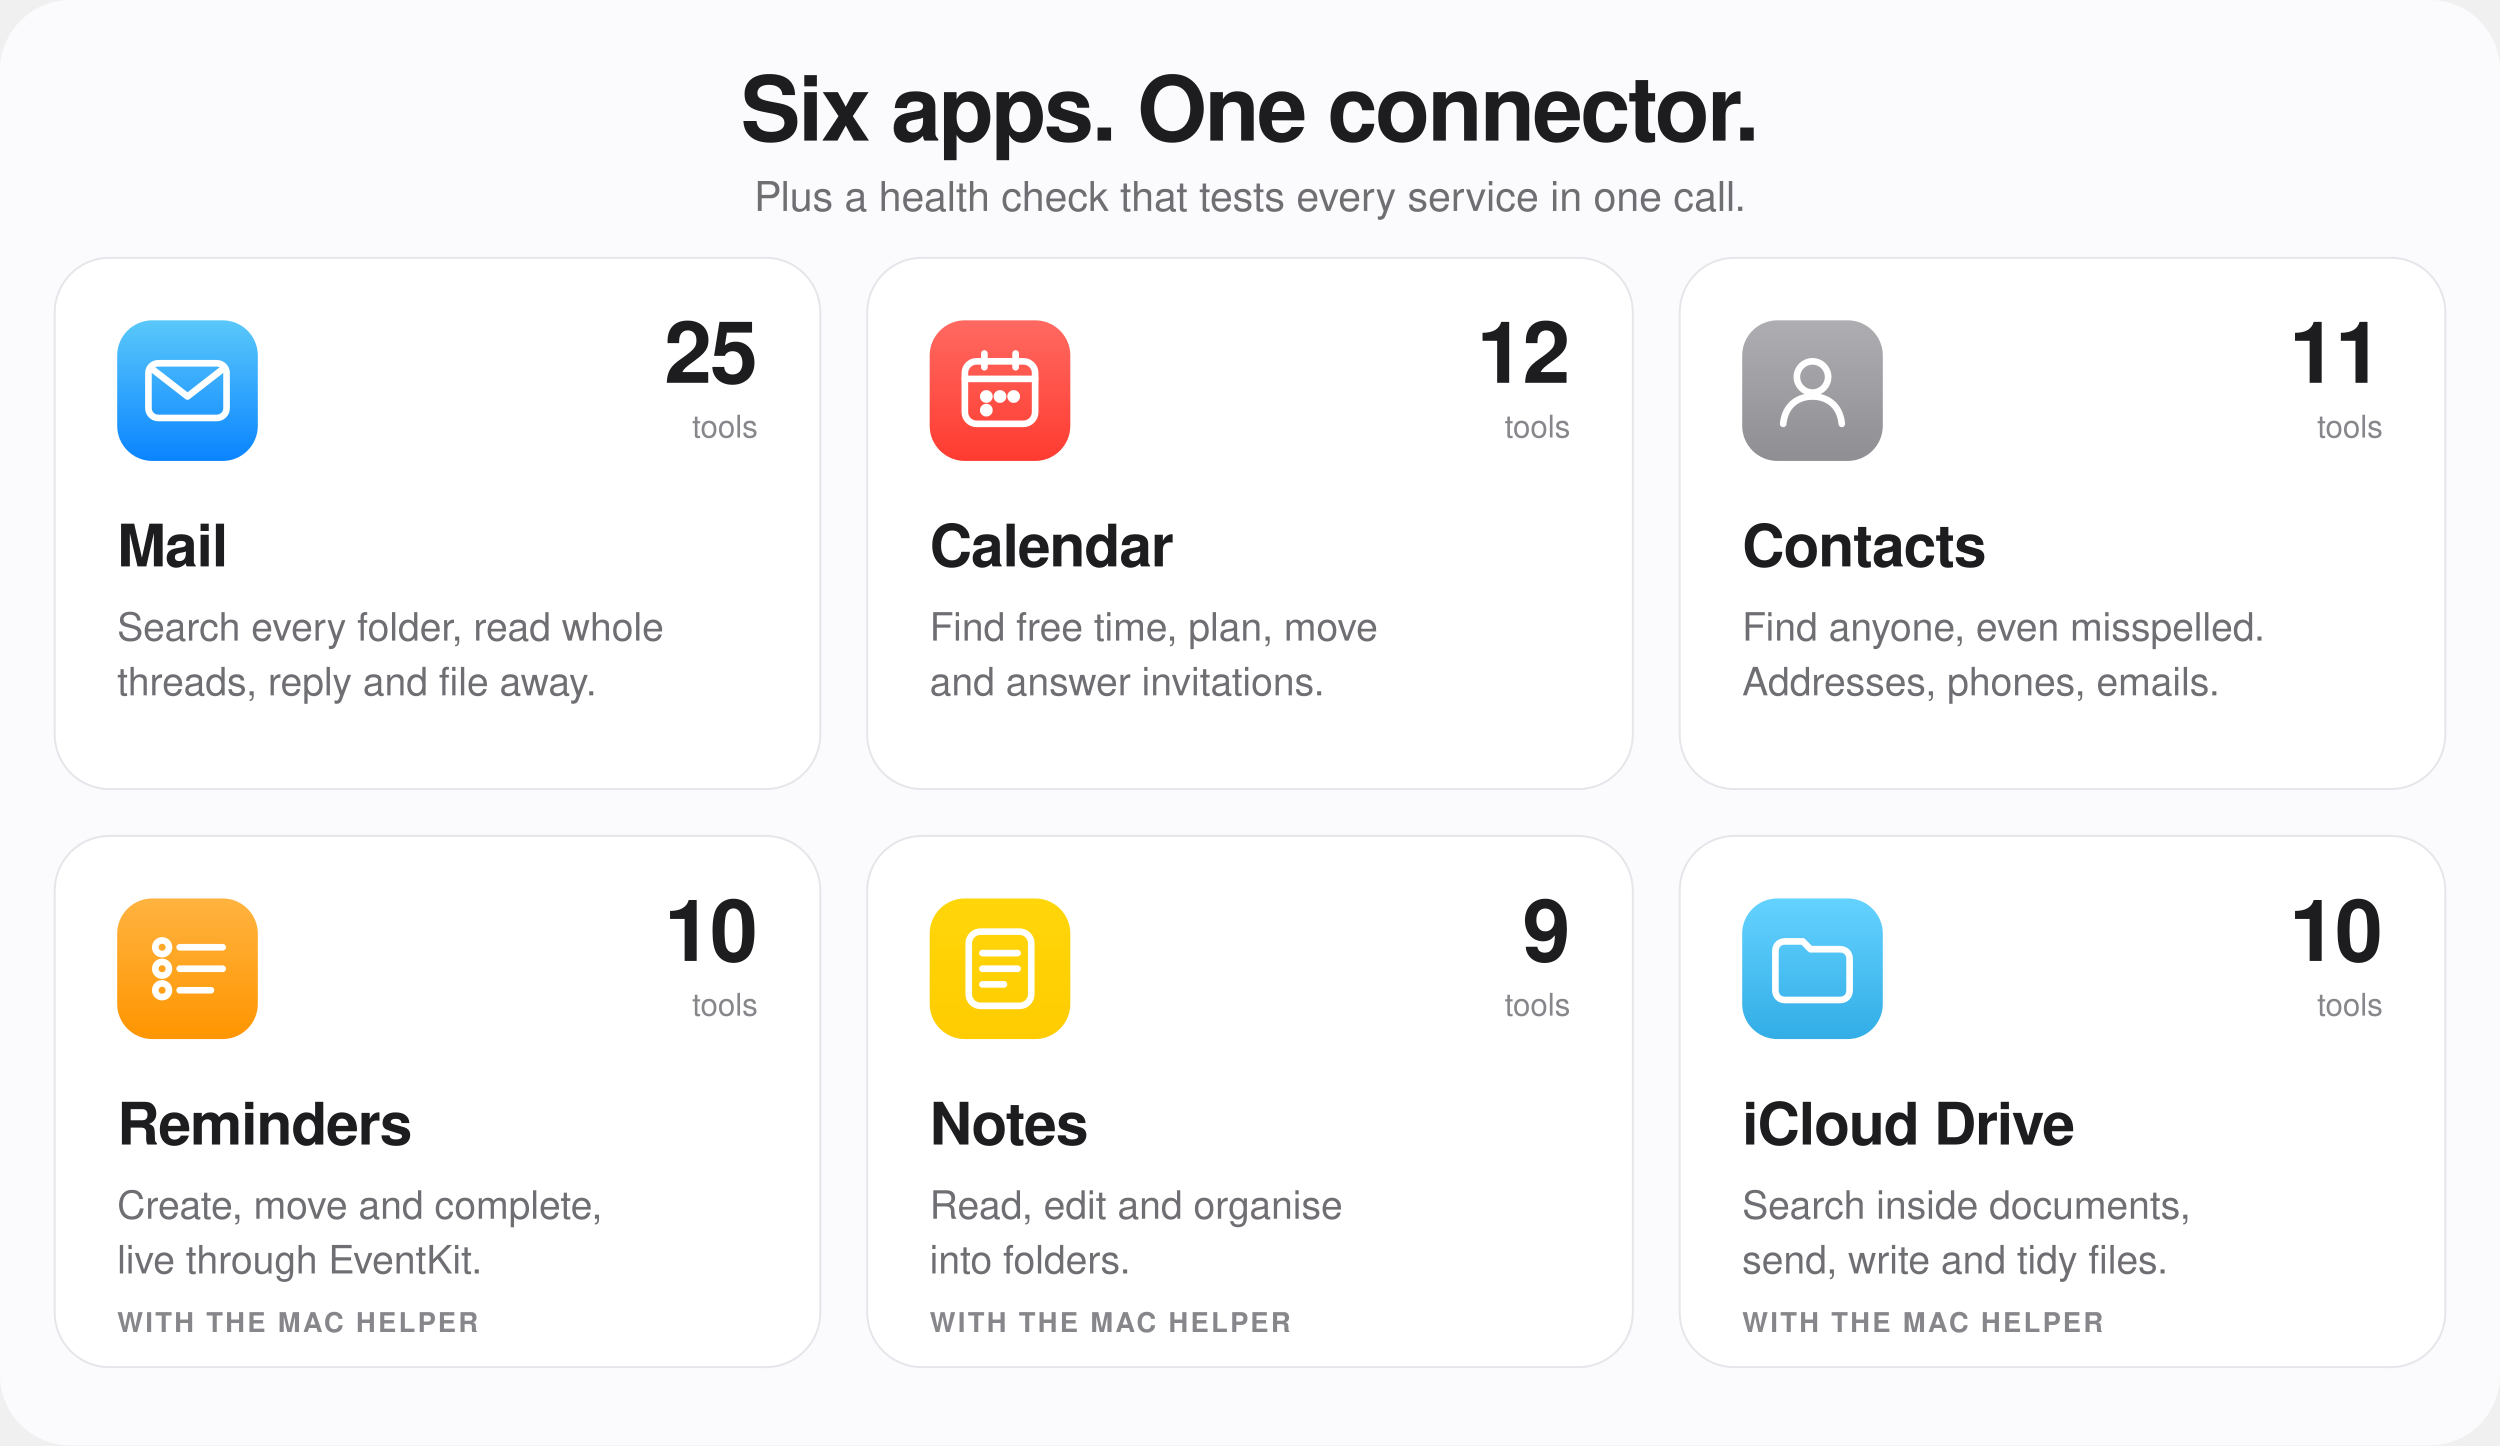
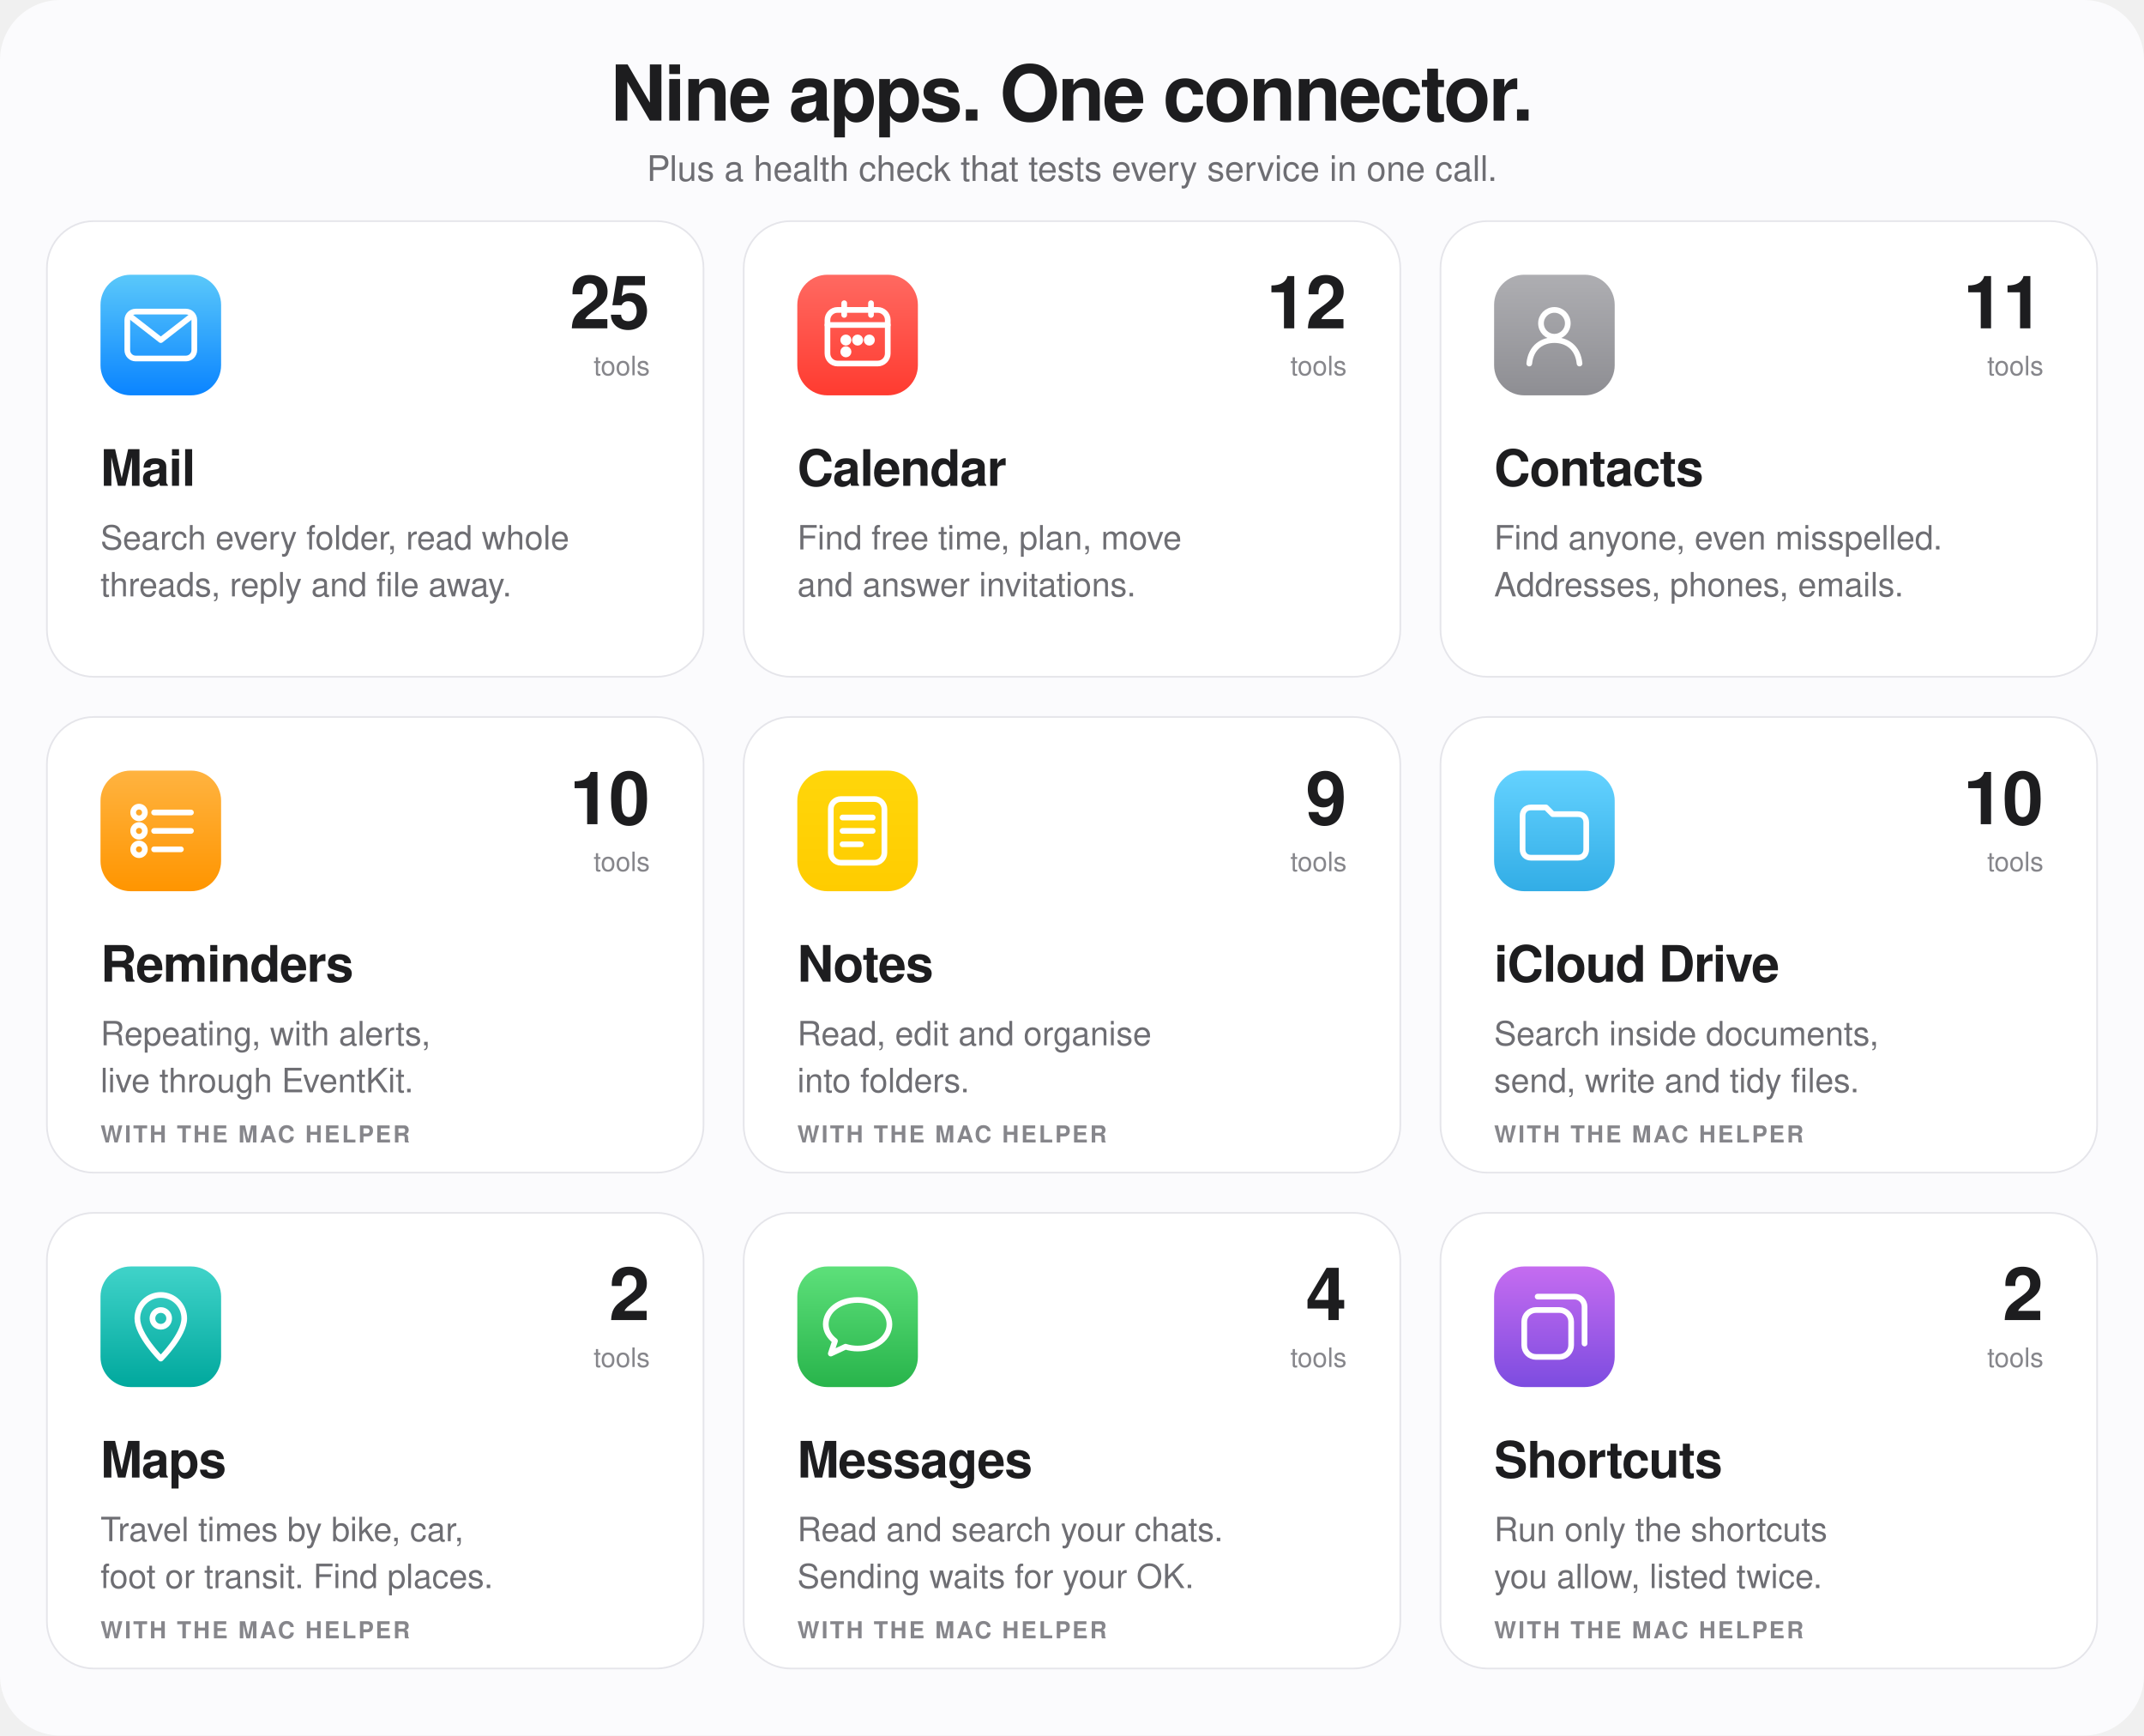
- <svg xmlns="http://www.w3.org/2000/svg" viewBox="0 0 1280 740" width="1280" height="740" role="img" aria-labelledby="t">
+ <svg xmlns="http://www.w3.org/2000/svg" viewBox="0 0 1280 1036" width="1280" height="1036" role="img" aria-labelledby="t">
  <style>text{font-family:-apple-system, BlinkMacSystemFont, 'SF Pro Display', 'Helvetica Neue', Helvetica, Arial, sans-serif}</style>
-   <rect width="1280" height="740" rx="36" fill="#fbfbfd" />
-   <text x="640" y="72" text-anchor="middle" font-size="46" font-weight="700" fill="#1d1d1f" letter-spacing="-1.2">Six apps. One connector.</text>
+   <rect width="1280" height="1036" rx="36" fill="#fbfbfd" />
+   <text x="640" y="72" text-anchor="middle" font-size="46" font-weight="700" fill="#1d1d1f" letter-spacing="-1.2">Nine apps. One connector.</text>
  <text x="640" y="108" text-anchor="middle" font-size="21" fill="#6e6e73">Plus a health check that tests every service in one call.</text>
  <g>
    <rect x="28" y="132" width="392" height="272" rx="28" fill="#ffffff" stroke="#e5e5ea" />
    <defs>
      <linearGradient id="g0" x1="0" y1="0" x2="0" y2="1">
        <stop offset="0" stop-color="#5ac8fa" />
        <stop offset="1" stop-color="#0a84ff" />
      </linearGradient>
    </defs>
    <rect x="60" y="164" width="72" height="72" rx="18" fill="url(#g0)" />
    <g transform="translate(74,178)" fill="none" stroke="#fff" stroke-width="3.4" stroke-linecap="round" stroke-linejoin="round">
      <rect x="2" y="8" width="40" height="28" rx="5" />
      <path d="M4 11 L22 25 L40 11" />
    </g>
    <text x="388" y="196" text-anchor="end" font-size="44" font-weight="700" fill="#1d1d1f" letter-spacing="-1">25</text>
    <text x="388" y="224" text-anchor="end" font-size="16" fill="#86868b">tools</text>
    <text x="60" y="290" font-size="30" font-weight="700" fill="#1d1d1f" letter-spacing="-0.5">Mail</text>
    <text x="60" y="328" font-size="20" fill="#6e6e73">Search every folder, read whole</text>
    <text x="60" y="356" font-size="20" fill="#6e6e73">threads, reply and file away.</text>
  </g>
  <g>
    <rect x="444" y="132" width="392" height="272" rx="28" fill="#ffffff" stroke="#e5e5ea" />
    <defs>
      <linearGradient id="g1" x1="0" y1="0" x2="0" y2="1">
        <stop offset="0" stop-color="#ff6961" />
        <stop offset="1" stop-color="#ff3b30" />
      </linearGradient>
    </defs>
    <rect x="476" y="164" width="72" height="72" rx="18" fill="url(#g1)" />
    <g transform="translate(490,178)" fill="none" stroke="#fff" stroke-width="3.4" stroke-linecap="round" stroke-linejoin="round">
      <rect x="4" y="7" width="36" height="32" rx="6" />
      <path d="M4 16 H40 M14 3 V10 M30 3 V10" />
      <circle cx="15" cy="25" r="1.6" fill="#fff" />
      <circle cx="22" cy="25" r="1.6" fill="#fff" />
      <circle cx="29" cy="25" r="1.6" fill="#fff" />
      <circle cx="15" cy="32" r="1.6" fill="#fff" />
    </g>
    <text x="804" y="196" text-anchor="end" font-size="44" font-weight="700" fill="#1d1d1f" letter-spacing="-1">12</text>
    <text x="804" y="224" text-anchor="end" font-size="16" fill="#86868b">tools</text>
    <text x="476" y="290" font-size="30" font-weight="700" fill="#1d1d1f" letter-spacing="-0.5">Calendar</text>
    <text x="476" y="328" font-size="20" fill="#6e6e73">Find free time, plan, move</text>
    <text x="476" y="356" font-size="20" fill="#6e6e73">and answer invitations.</text>
  </g>
  <g>
    <rect x="860" y="132" width="392" height="272" rx="28" fill="#ffffff" stroke="#e5e5ea" />
    <defs>
      <linearGradient id="g2" x1="0" y1="0" x2="0" y2="1">
        <stop offset="0" stop-color="#aeaeb2" />
        <stop offset="1" stop-color="#8e8e93" />
      </linearGradient>
    </defs>
    <rect x="892" y="164" width="72" height="72" rx="18" fill="url(#g2)" />
    <g transform="translate(906,178)" fill="none" stroke="#fff" stroke-width="3.4" stroke-linecap="round" stroke-linejoin="round">
      <circle cx="22" cy="15" r="8" />
      <path d="M7 39 C8 29 15 25 22 25 C29 25 36 29 37 39" />
    </g>
    <text x="1220" y="196" text-anchor="end" font-size="44" font-weight="700" fill="#1d1d1f" letter-spacing="-1">11</text>
    <text x="1220" y="224" text-anchor="end" font-size="16" fill="#86868b">tools</text>
    <text x="892" y="290" font-size="30" font-weight="700" fill="#1d1d1f" letter-spacing="-0.5">Contacts</text>
    <text x="892" y="328" font-size="20" fill="#6e6e73">Find anyone, even misspelled.</text>
    <text x="892" y="356" font-size="20" fill="#6e6e73">Addresses, phones, emails.</text>
  </g>
  <g>
    <rect x="28" y="428" width="392" height="272" rx="28" fill="#ffffff" stroke="#e5e5ea" />
    <defs>
      <linearGradient id="g3" x1="0" y1="0" x2="0" y2="1">
        <stop offset="0" stop-color="#ffb340" />
        <stop offset="1" stop-color="#ff9500" />
      </linearGradient>
    </defs>
    <rect x="60" y="460" width="72" height="72" rx="18" fill="url(#g3)" />
    <g transform="translate(74,474)" fill="none" stroke="#fff" stroke-width="3.4" stroke-linecap="round" stroke-linejoin="round">
      <circle cx="9" cy="11" r="3.5" />
      <circle cx="9" cy="22" r="3.5" />
      <circle cx="9" cy="33" r="3.5" />
      <path d="M18 11 H40 M18 22 H40 M18 33 H34" />
    </g>
    <text x="388" y="492" text-anchor="end" font-size="44" font-weight="700" fill="#1d1d1f" letter-spacing="-1">10</text>
    <text x="388" y="520" text-anchor="end" font-size="16" fill="#86868b">tools</text>
    <text x="60" y="586" font-size="30" font-weight="700" fill="#1d1d1f" letter-spacing="-0.5">Reminders</text>
-     <text x="60" y="624" font-size="20" fill="#6e6e73">Create, move and complete,</text>
+     <text x="60" y="624" font-size="20" fill="#6e6e73">Repeating, with alerts,</text>
    <text x="60" y="652" font-size="20" fill="#6e6e73">live through EventKit.</text>
    <text x="60" y="682" font-size="14" font-weight="600" fill="#86868b" letter-spacing="1.2">WITH THE MAC HELPER</text>
  </g>
  <g>
    <rect x="444" y="428" width="392" height="272" rx="28" fill="#ffffff" stroke="#e5e5ea" />
    <defs>
      <linearGradient id="g4" x1="0" y1="0" x2="0" y2="1">
        <stop offset="0" stop-color="#ffd60a" />
        <stop offset="1" stop-color="#ffcc00" />
      </linearGradient>
    </defs>
    <rect x="476" y="460" width="72" height="72" rx="18" fill="url(#g4)" />
    <g transform="translate(490,474)" fill="none" stroke="#fff" stroke-width="3.4" stroke-linecap="round" stroke-linejoin="round">
      <rect x="6" y="3" width="32" height="38" rx="6" />
      <path d="M13 14 H31 M13 22 H31 M13 30 H24" />
    </g>
    <text x="804" y="492" text-anchor="end" font-size="44" font-weight="700" fill="#1d1d1f" letter-spacing="-1">9</text>
    <text x="804" y="520" text-anchor="end" font-size="16" fill="#86868b">tools</text>
    <text x="476" y="586" font-size="30" font-weight="700" fill="#1d1d1f" letter-spacing="-0.5">Notes</text>
    <text x="476" y="624" font-size="20" fill="#6e6e73">Read, edit and organise</text>
    <text x="476" y="652" font-size="20" fill="#6e6e73">into folders.</text>
    <text x="476" y="682" font-size="14" font-weight="600" fill="#86868b" letter-spacing="1.2">WITH THE MAC HELPER</text>
  </g>
  <g>
    <rect x="860" y="428" width="392" height="272" rx="28" fill="#ffffff" stroke="#e5e5ea" />
    <defs>
      <linearGradient id="g5" x1="0" y1="0" x2="0" y2="1">
        <stop offset="0" stop-color="#64d2ff" />
        <stop offset="1" stop-color="#32ade6" />
      </linearGradient>
    </defs>
    <rect x="892" y="460" width="72" height="72" rx="18" fill="url(#g5)" />
    <g transform="translate(906,474)" fill="none" stroke="#fff" stroke-width="3.4" stroke-linecap="round" stroke-linejoin="round">
      <path d="M3 13 C3 10 5 8 8 8 H17 L21 12 H36 C39 12 41 14 41 17 V33 C41 36 39 38 36 38 H8 C5 38 3 36 3 33 Z" />
    </g>
    <text x="1220" y="492" text-anchor="end" font-size="44" font-weight="700" fill="#1d1d1f" letter-spacing="-1">10</text>
    <text x="1220" y="520" text-anchor="end" font-size="16" fill="#86868b">tools</text>
    <text x="892" y="586" font-size="30" font-weight="700" fill="#1d1d1f" letter-spacing="-0.5">iCloud Drive</text>
    <text x="892" y="624" font-size="20" fill="#6e6e73">Search inside documents,</text>
    <text x="892" y="652" font-size="20" fill="#6e6e73">send, write and tidy files.</text>
    <text x="892" y="682" font-size="14" font-weight="600" fill="#86868b" letter-spacing="1.2">WITH THE MAC HELPER</text>
  </g>
+   <g>
+     <rect x="28" y="724" width="392" height="272" rx="28" fill="#ffffff" stroke="#e5e5ea" />
+     <defs>
+       <linearGradient id="g6" x1="0" y1="0" x2="0" y2="1">
+         <stop offset="0" stop-color="#40d3c9" />
+         <stop offset="1" stop-color="#00a89d" />
+       </linearGradient>
+     </defs>
+     <rect x="60" y="756" width="72" height="72" rx="18" fill="url(#g6)" />
+     <g transform="translate(74,770)" fill="none" stroke="#fff" stroke-width="3.4" stroke-linecap="round" stroke-linejoin="round">
+       <path d="M22 41 C22 41 8 27 8 17 A14 14 0 0 1 36 17 C36 27 22 41 22 41 Z" />
+       <circle cx="22" cy="17" r="5" />
+     </g>
+     <text x="388" y="788" text-anchor="end" font-size="44" font-weight="700" fill="#1d1d1f" letter-spacing="-1">2</text>
+     <text x="388" y="816" text-anchor="end" font-size="16" fill="#86868b">tools</text>
+     <text x="60" y="882" font-size="30" font-weight="700" fill="#1d1d1f" letter-spacing="-0.5">Maps</text>
+     <text x="60" y="920" font-size="20" fill="#6e6e73">Travel times by bike, car,</text>
+     <text x="60" y="948" font-size="20" fill="#6e6e73">foot or transit. Find places.</text>
+     <text x="60" y="978" font-size="14" font-weight="600" fill="#86868b" letter-spacing="1.2">WITH THE MAC HELPER</text>
+   </g>
+   <g>
+     <rect x="444" y="724" width="392" height="272" rx="28" fill="#ffffff" stroke="#e5e5ea" />
+     <defs>
+       <linearGradient id="g7" x1="0" y1="0" x2="0" y2="1">
+         <stop offset="0" stop-color="#5de07a" />
+         <stop offset="1" stop-color="#28b44b" />
+       </linearGradient>
+     </defs>
+     <rect x="476" y="756" width="72" height="72" rx="18" fill="url(#g7)" />
+     <g transform="translate(490,770)" fill="none" stroke="#fff" stroke-width="3.4" stroke-linecap="round" stroke-linejoin="round">
+       <path d="M22 6 C33 6 41 12.5 41 20.5 C41 28.5 33 35 22 35 C19.5 35 17 34.6 14.8 33.9 L6 38 L8.5 30.5 C5 27.8 3 24.3 3 20.5 C3 12.5 11 6 22 6 Z" />
+     </g>
+     <text x="804" y="788" text-anchor="end" font-size="44" font-weight="700" fill="#1d1d1f" letter-spacing="-1">4</text>
+     <text x="804" y="816" text-anchor="end" font-size="16" fill="#86868b">tools</text>
+     <text x="476" y="882" font-size="30" font-weight="700" fill="#1d1d1f" letter-spacing="-0.5">Messages</text>
+     <text x="476" y="920" font-size="20" fill="#6e6e73">Read and search your chats.</text>
+     <text x="476" y="948" font-size="20" fill="#6e6e73">Sending waits for your OK.</text>
+     <text x="476" y="978" font-size="14" font-weight="600" fill="#86868b" letter-spacing="1.2">WITH THE MAC HELPER</text>
+   </g>
+   <g>
+     <rect x="860" y="724" width="392" height="272" rx="28" fill="#ffffff" stroke="#e5e5ea" />
+     <defs>
+       <linearGradient id="g8" x1="0" y1="0" x2="0" y2="1">
+         <stop offset="0" stop-color="#c56cf0" />
+         <stop offset="1" stop-color="#7d4ce0" />
+       </linearGradient>
+     </defs>
+     <rect x="892" y="756" width="72" height="72" rx="18" fill="url(#g8)" />
+     <g transform="translate(906,770)" fill="none" stroke="#fff" stroke-width="3.4" stroke-linecap="round" stroke-linejoin="round">
+       <rect x="4" y="12" width="28" height="28" rx="7" />
+       <path d="M12 4 H34 C37.3 4 40 6.7 40 10 V32" />
+     </g>
+     <text x="1220" y="788" text-anchor="end" font-size="44" font-weight="700" fill="#1d1d1f" letter-spacing="-1">2</text>
+     <text x="1220" y="816" text-anchor="end" font-size="16" fill="#86868b">tools</text>
+     <text x="892" y="882" font-size="30" font-weight="700" fill="#1d1d1f" letter-spacing="-0.5">Shortcuts</text>
+     <text x="892" y="920" font-size="20" fill="#6e6e73">Run only the shortcuts</text>
+     <text x="892" y="948" font-size="20" fill="#6e6e73">you allow, listed twice.</text>
+     <text x="892" y="978" font-size="14" font-weight="600" fill="#86868b" letter-spacing="1.2">WITH THE MAC HELPER</text>
+   </g>
</svg>
